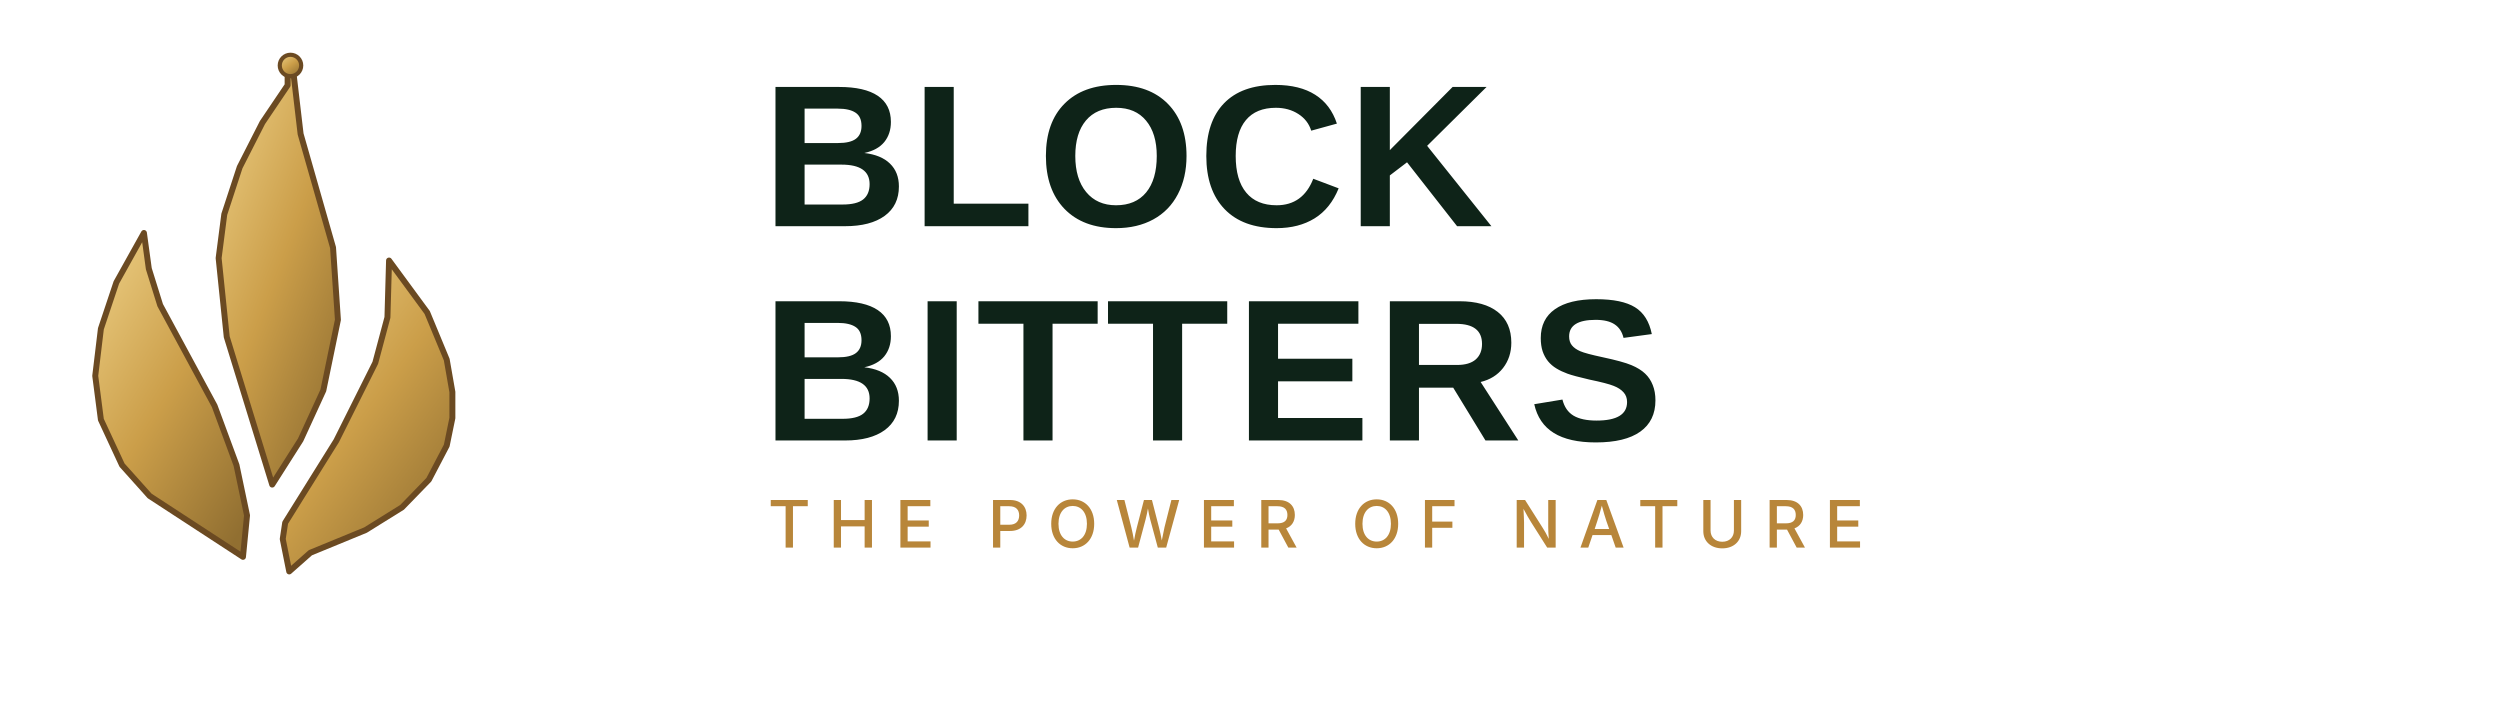
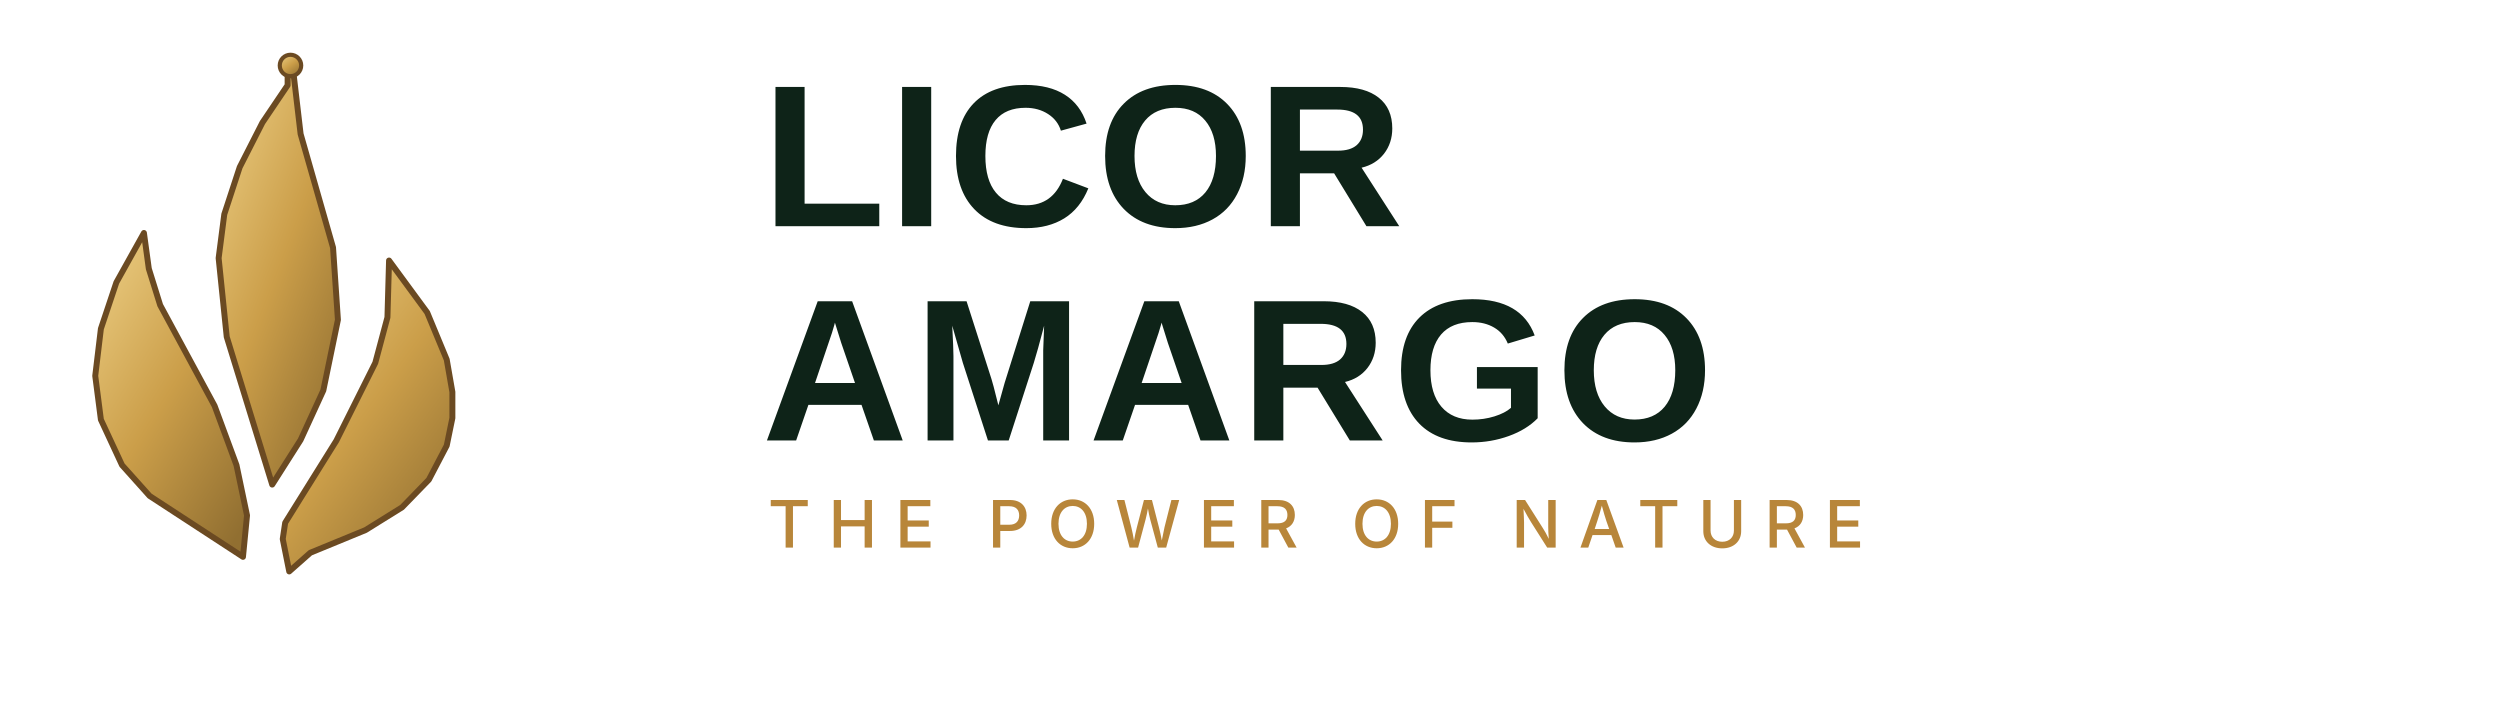
- <svg xmlns="http://www.w3.org/2000/svg" width="420" height="120" viewBox="0 0 420 120" fill="none" role="img" aria-label="Block Bitters">
+ <svg xmlns="http://www.w3.org/2000/svg" width="420" height="120" viewBox="0 0 420 120" fill="none" role="img" aria-label="Licor Amargo">
  <defs>
    <linearGradient id="gold-h" x1="0.1" y1="0" x2="0.85" y2="1">
      <stop offset="0%" stop-color="#EACB80" />
      <stop offset="50%" stop-color="#CB9E49" />
      <stop offset="100%" stop-color="#916F31" />
    </linearGradient>
  </defs>
  <g transform="translate(8,4) scale(1.0)">
    <path d="M16.18 35.14 L11.55 43.45 L8.95 51.23 L8.0 59.14 L8.95 66.5 L12.5 74.14 L17.14 79.32 L32.82 89.55 L33.5 82.59 L31.73 74.14 L28.05 64.18 L18.91 47.27 L17.0 41.14 Z" fill="url(#gold-h)" stroke="#6B4A22" stroke-width="1" stroke-linejoin="round" />
    <path d="M57.36 39.77 L57.09 49.32 L55.05 56.95 L48.5 70.05 L39.91 83.82 L39.5 86.55 L40.59 92.0 L44.14 88.86 L53.41 85.05 L59.55 81.23 L64.05 76.59 L67.05 70.86 L68.0 66.23 L68.0 61.86 L67.05 56.41 L63.77 48.5 Z" fill="url(#gold-h)" stroke="#6B4A22" stroke-width="1" stroke-linejoin="round" />
    <path d="M41.27 8.0 L40.32 8.27 L40.32 10.32 L36.09 16.59 L32.27 24.09 L29.68 32.0 L28.73 39.36 L30.09 52.59 L37.73 77.41 L42.5 69.91 L46.32 61.59 L48.77 49.73 L47.95 37.59 L42.5 18.5 Z" fill="url(#gold-h)" stroke="#6B4A22" stroke-width="1" stroke-linejoin="round" />
    <circle cx="40.8" cy="7" r="1.8" fill="url(#gold-h)" stroke="#6B4A22" stroke-width="0.7" />
  </g>
  <g transform="translate(128,38)">
-     <text x="0" y="0" font-family="'Space Grotesk', 'Arial', sans-serif" font-weight="700" font-size="34" letter-spacing="0.5" fill="#0E2318">BLOCK</text>
-     <text x="0" y="36" font-family="'Space Grotesk', 'Arial', sans-serif" font-weight="700" font-size="34" letter-spacing="1" fill="#0E2318">BITTERS</text>
+     <text x="0" y="0" font-family="'Space Grotesk', 'Arial', sans-serif" font-weight="700" font-size="34" letter-spacing="0.5" fill="#0E2318">LICOR</text>
+     <text x="0" y="36" font-family="'Space Grotesk', 'Arial', sans-serif" font-weight="700" font-size="34" letter-spacing="1" fill="#0E2318">AMARGO</text>
    <text x="1" y="54" font-family="'Inter', Helvetica, Arial, sans-serif" font-weight="500" font-size="11" letter-spacing="3" fill="#B8863A">THE POWER OF NATURE</text>
  </g>
</svg>
